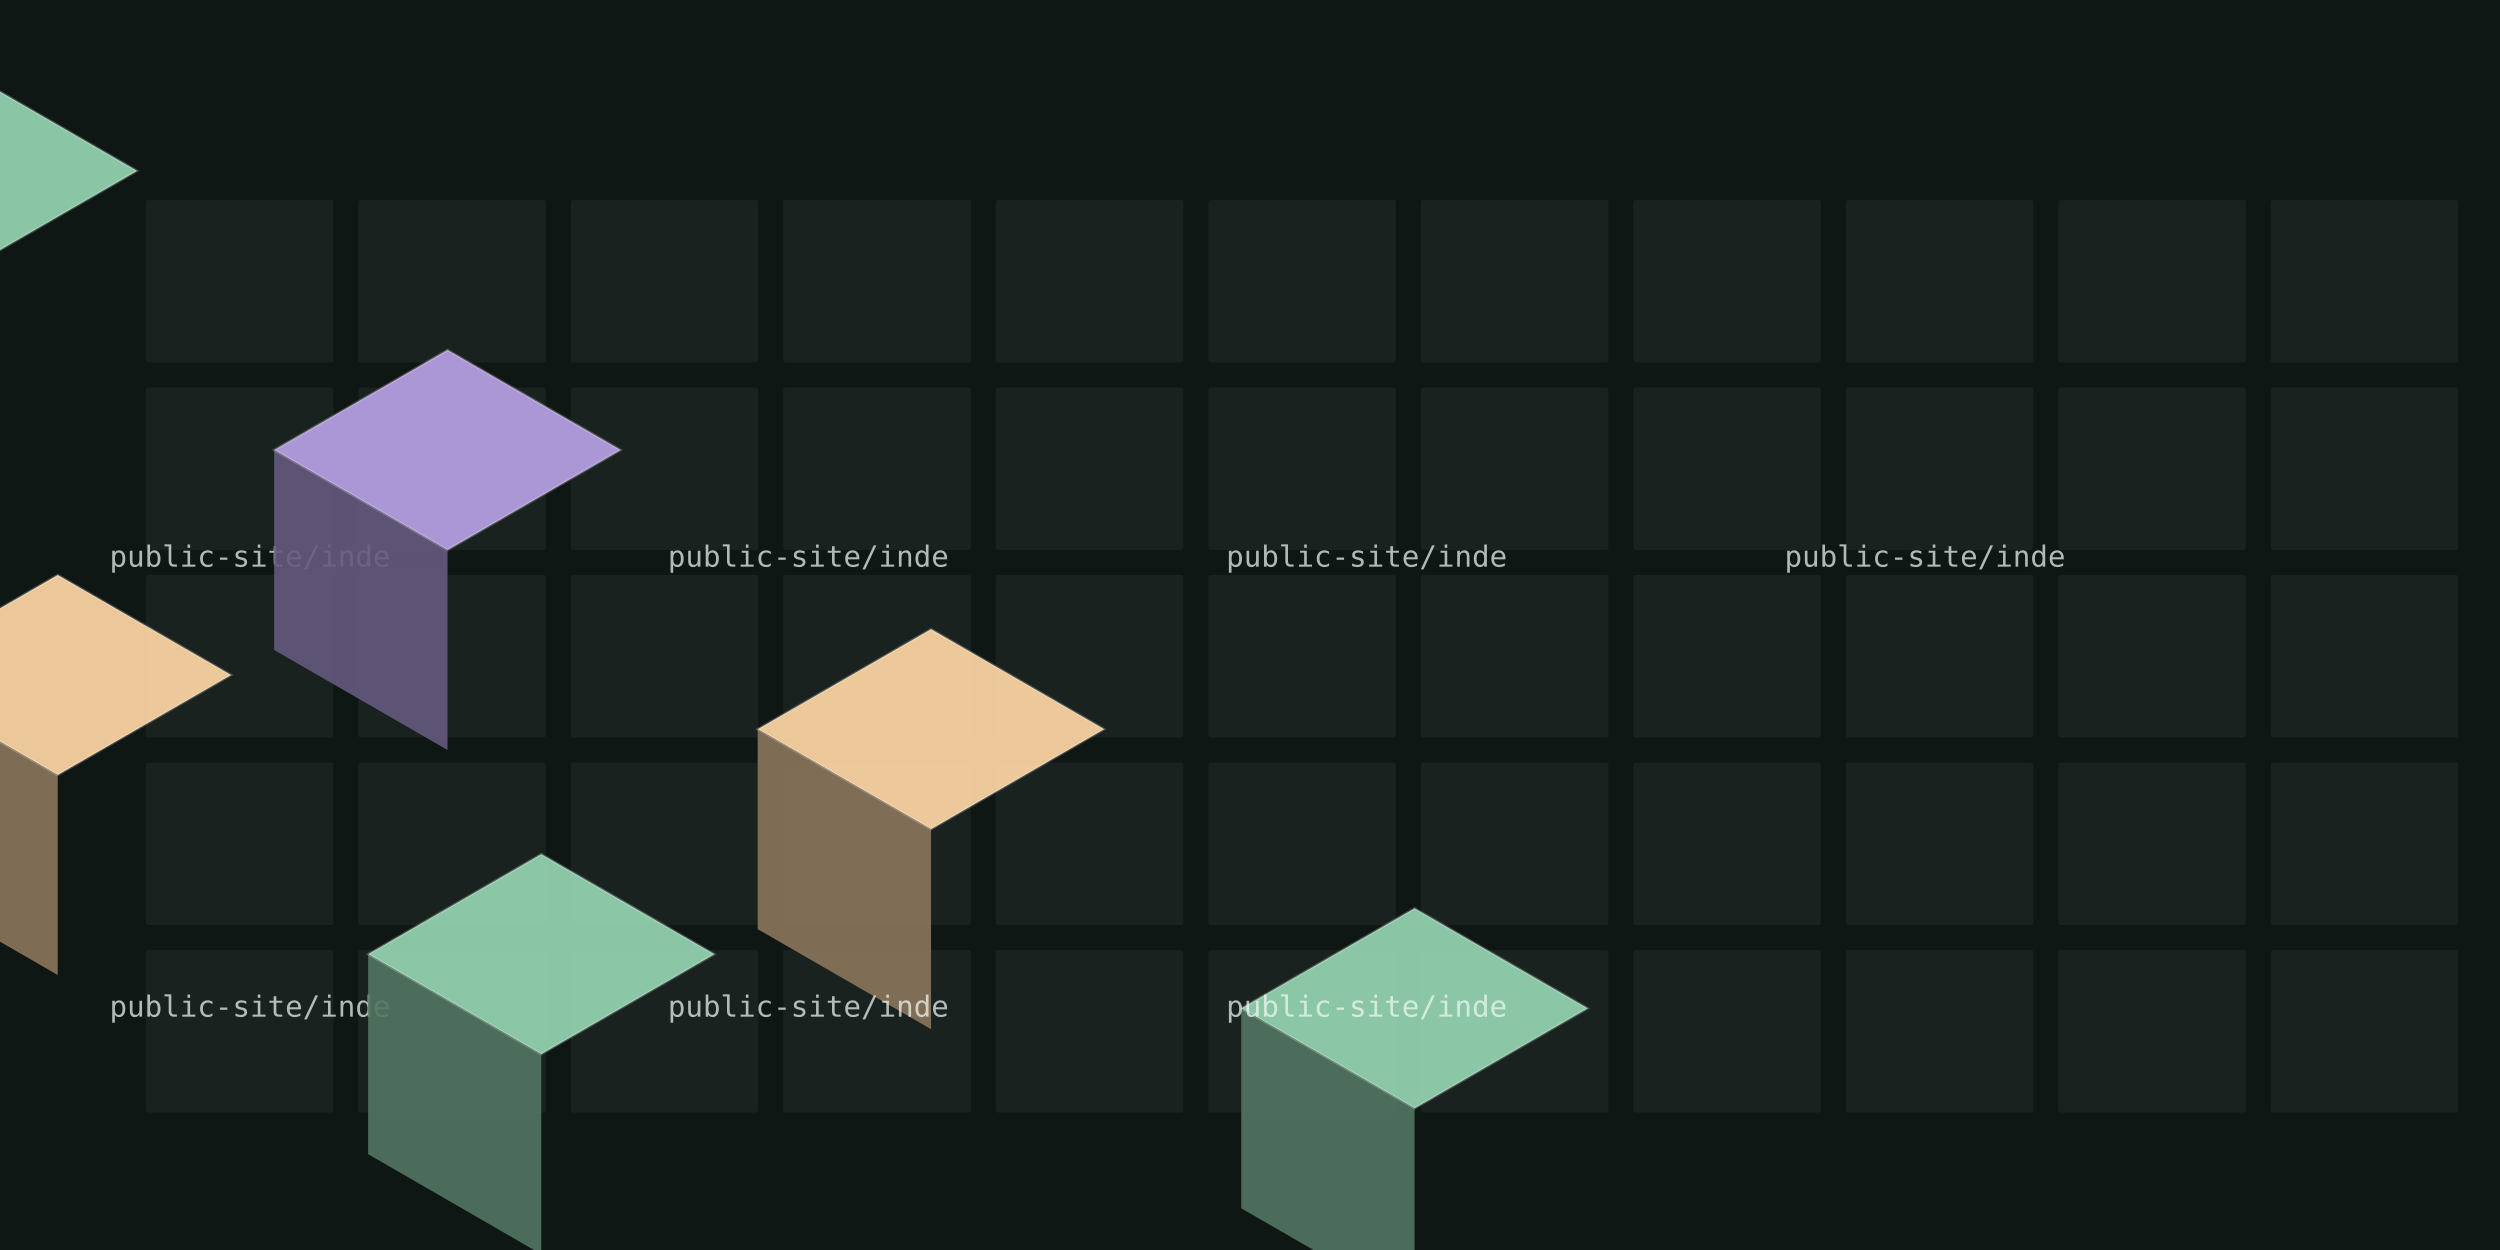
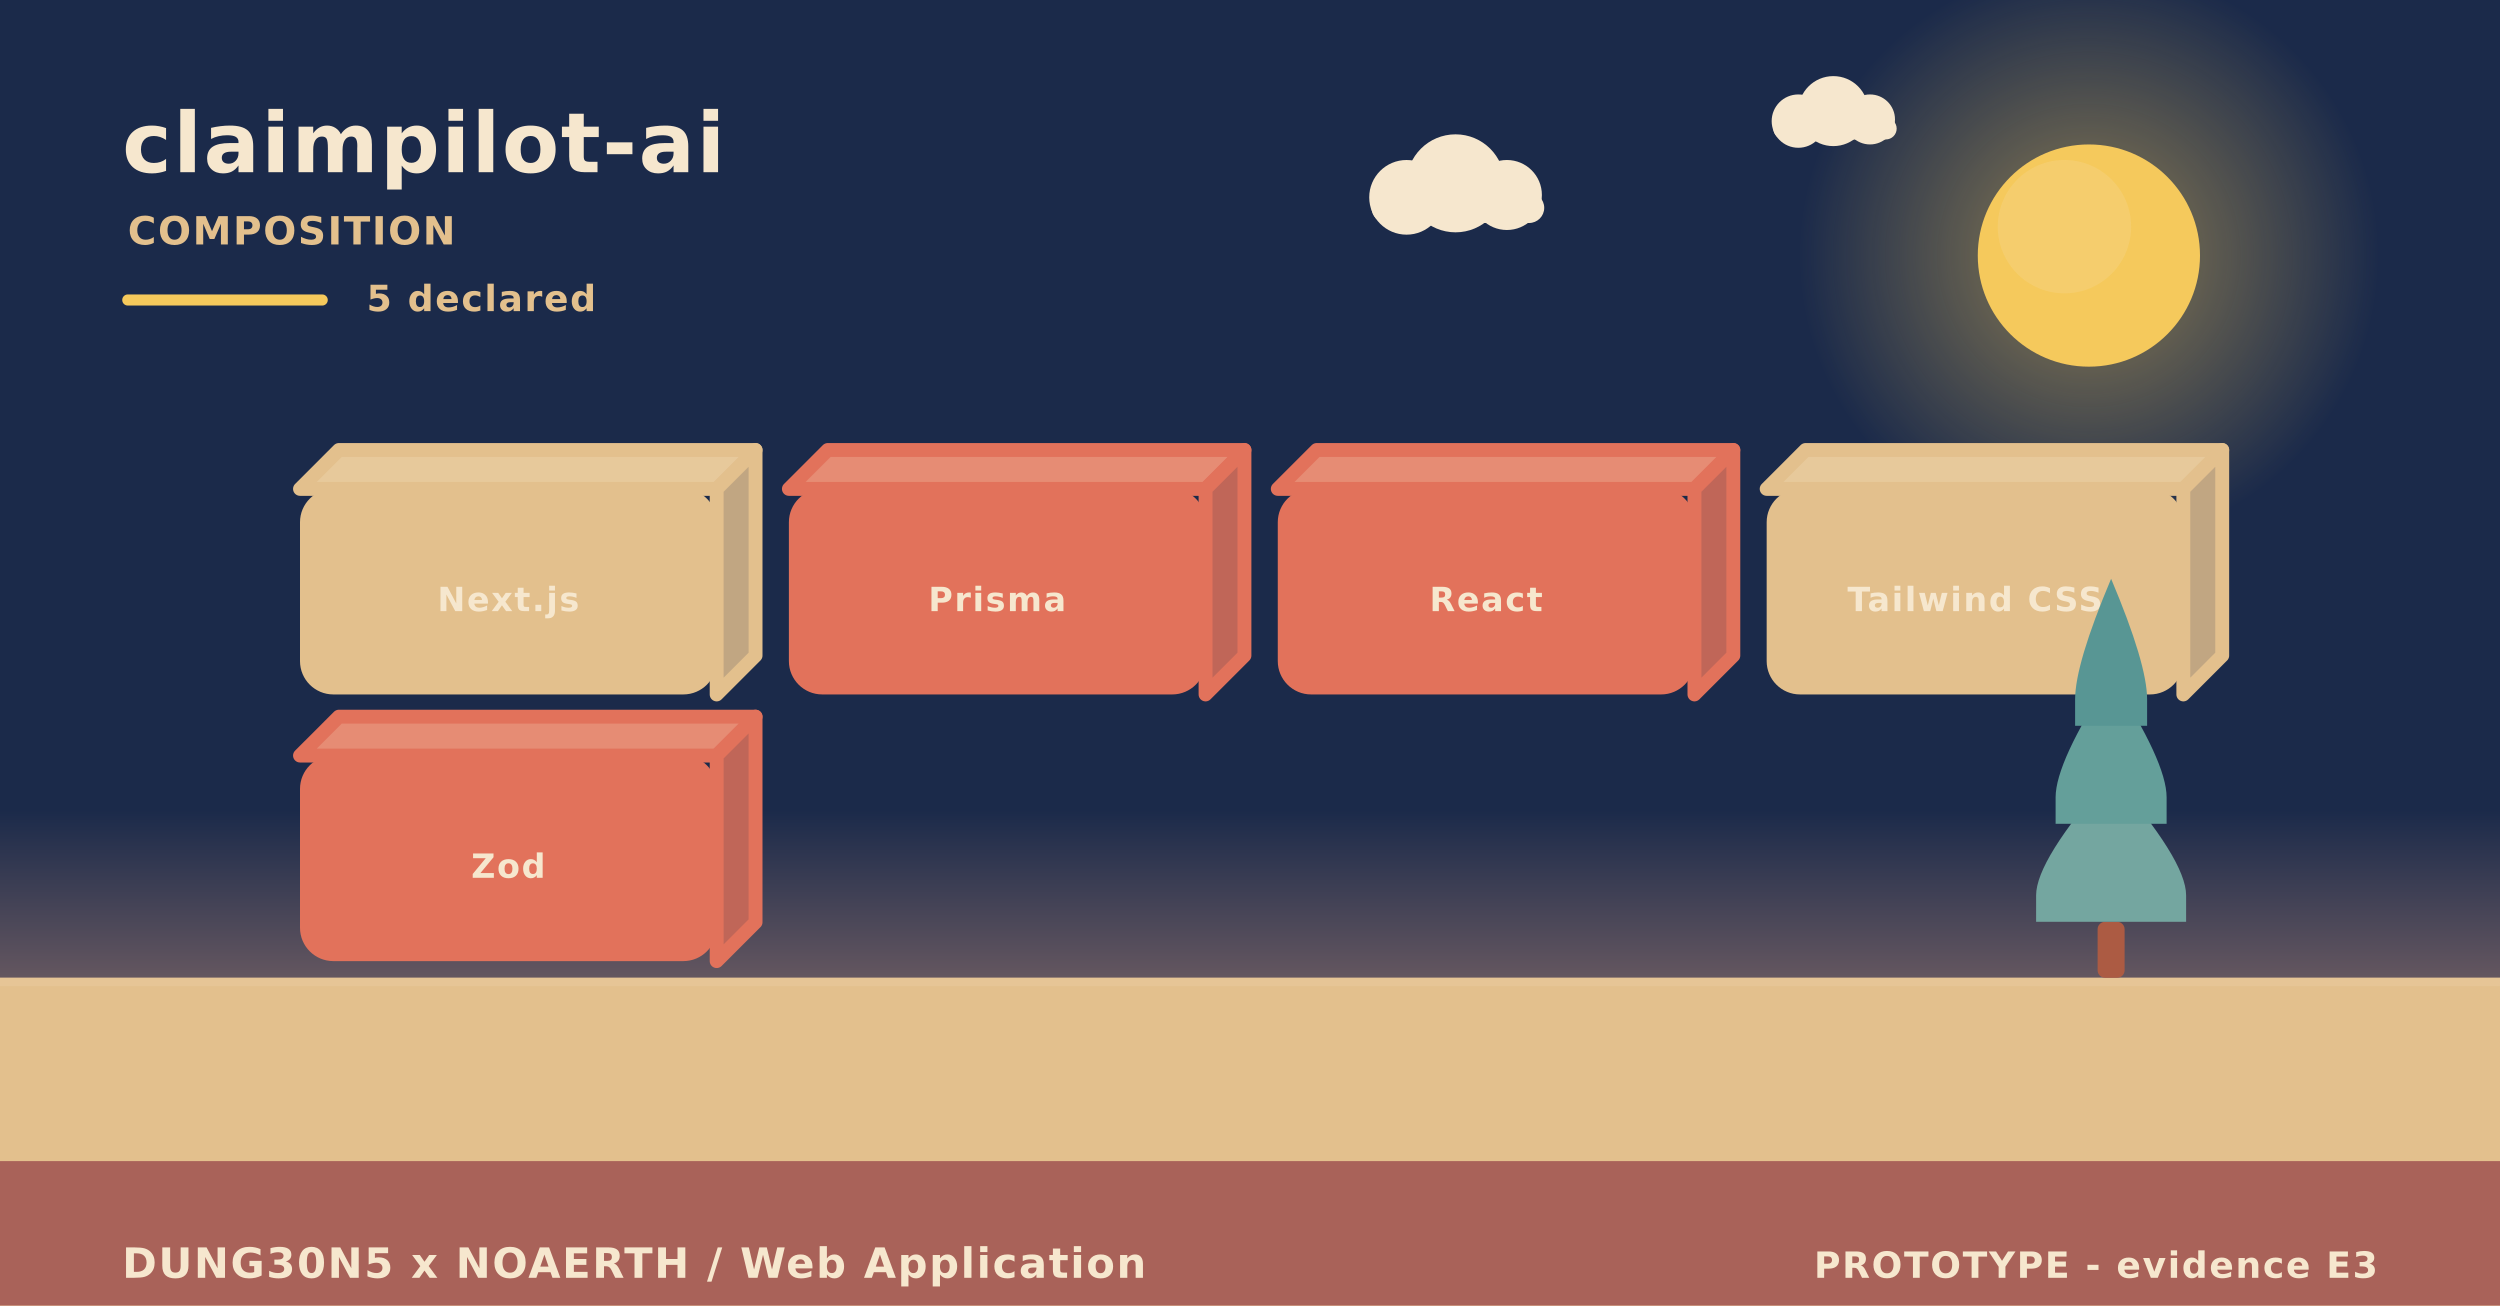
- <svg xmlns="http://www.w3.org/2000/svg" viewBox="0 0 1200 600" width="1200" height="600" role="img" aria-label="claimpilot-ai component map">
-   <rect width="1200" height="600" fill="#0f1714" />
-   <defs>
-     <linearGradient id="gc" x1="0" y1="0" x2="1" y2="1">
-       <stop offset="0%" stop-color="#95d5b2" />
-       <stop offset="100%" stop-color="#b8a1e6" />
-     </linearGradient>
-   </defs>
-   <rect x="70.00" y="96.00" width="90.00" height="78.00" rx="1.20" fill="#f0f8f4" opacity="0.05" />
-   <rect x="172.00" y="96.00" width="90.00" height="78.00" rx="1.20" fill="#f0f8f4" opacity="0.05" />
-   <rect x="274.00" y="96.00" width="90.00" height="78.00" rx="1.20" fill="#f0f8f4" opacity="0.05" />
-   <rect x="376.00" y="96.00" width="90.00" height="78.00" rx="1.20" fill="#f0f8f4" opacity="0.05" />
-   <rect x="478.00" y="96.00" width="90.00" height="78.00" rx="1.20" fill="#f0f8f4" opacity="0.05" />
-   <rect x="580.00" y="96.00" width="90.00" height="78.00" rx="1.20" fill="#f0f8f4" opacity="0.05" />
-   <rect x="682.00" y="96.00" width="90.00" height="78.00" rx="1.20" fill="#f0f8f4" opacity="0.05" />
-   <rect x="784.00" y="96.00" width="90.00" height="78.00" rx="1.20" fill="#f0f8f4" opacity="0.05" />
-   <rect x="886.00" y="96.00" width="90.00" height="78.00" rx="1.20" fill="#f0f8f4" opacity="0.05" />
-   <rect x="988.00" y="96.00" width="90.00" height="78.00" rx="1.20" fill="#f0f8f4" opacity="0.05" />
-   <rect x="1090.00" y="96.00" width="90.00" height="78.00" rx="1.20" fill="#f0f8f4" opacity="0.05" />
-   <rect x="70.00" y="186.00" width="90.00" height="78.00" rx="1.20" fill="#f0f8f4" opacity="0.05" />
-   <rect x="172.00" y="186.00" width="90.00" height="78.00" rx="1.20" fill="#f0f8f4" opacity="0.05" />
-   <rect x="274.00" y="186.00" width="90.00" height="78.00" rx="1.20" fill="#f0f8f4" opacity="0.05" />
-   <rect x="376.00" y="186.00" width="90.00" height="78.00" rx="1.20" fill="#f0f8f4" opacity="0.05" />
-   <rect x="478.00" y="186.00" width="90.00" height="78.00" rx="1.20" fill="#f0f8f4" opacity="0.05" />
-   <rect x="580.00" y="186.00" width="90.00" height="78.00" rx="1.20" fill="#f0f8f4" opacity="0.05" />
-   <rect x="682.00" y="186.00" width="90.00" height="78.00" rx="1.20" fill="#f0f8f4" opacity="0.05" />
-   <rect x="784.00" y="186.00" width="90.00" height="78.00" rx="1.20" fill="#f0f8f4" opacity="0.05" />
-   <rect x="886.00" y="186.00" width="90.00" height="78.00" rx="1.20" fill="#f0f8f4" opacity="0.05" />
-   <rect x="988.00" y="186.00" width="90.00" height="78.00" rx="1.20" fill="#f0f8f4" opacity="0.05" />
-   <rect x="1090.00" y="186.00" width="90.00" height="78.00" rx="1.20" fill="#f0f8f4" opacity="0.05" />
-   <rect x="70.00" y="276.00" width="90.00" height="78.00" rx="1.20" fill="#f0f8f4" opacity="0.05" />
-   <rect x="172.00" y="276.00" width="90.00" height="78.00" rx="1.20" fill="#f0f8f4" opacity="0.05" />
-   <rect x="274.00" y="276.00" width="90.00" height="78.00" rx="1.20" fill="#f0f8f4" opacity="0.05" />
-   <rect x="376.00" y="276.00" width="90.00" height="78.00" rx="1.20" fill="#f0f8f4" opacity="0.05" />
-   <rect x="478.00" y="276.00" width="90.00" height="78.00" rx="1.20" fill="#f0f8f4" opacity="0.05" />
-   <rect x="580.00" y="276.00" width="90.00" height="78.00" rx="1.20" fill="#f0f8f4" opacity="0.05" />
-   <rect x="682.00" y="276.00" width="90.00" height="78.00" rx="1.20" fill="#f0f8f4" opacity="0.05" />
-   <rect x="784.00" y="276.00" width="90.00" height="78.00" rx="1.20" fill="#f0f8f4" opacity="0.05" />
-   <rect x="886.00" y="276.00" width="90.00" height="78.00" rx="1.20" fill="#f0f8f4" opacity="0.05" />
-   <rect x="988.00" y="276.00" width="90.00" height="78.00" rx="1.20" fill="#f0f8f4" opacity="0.05" />
-   <rect x="1090.00" y="276.00" width="90.00" height="78.00" rx="1.20" fill="#f0f8f4" opacity="0.05" />
-   <rect x="70.00" y="366.00" width="90.00" height="78.00" rx="1.20" fill="#f0f8f4" opacity="0.05" />
-   <rect x="172.00" y="366.00" width="90.00" height="78.00" rx="1.20" fill="#f0f8f4" opacity="0.05" />
-   <rect x="274.00" y="366.00" width="90.00" height="78.00" rx="1.20" fill="#f0f8f4" opacity="0.05" />
-   <rect x="376.00" y="366.00" width="90.00" height="78.00" rx="1.20" fill="#f0f8f4" opacity="0.05" />
-   <rect x="478.00" y="366.00" width="90.00" height="78.00" rx="1.20" fill="#f0f8f4" opacity="0.05" />
-   <rect x="580.00" y="366.00" width="90.00" height="78.00" rx="1.20" fill="#f0f8f4" opacity="0.05" />
-   <rect x="682.00" y="366.00" width="90.00" height="78.00" rx="1.20" fill="#f0f8f4" opacity="0.05" />
-   <rect x="784.00" y="366.00" width="90.00" height="78.00" rx="1.20" fill="#f0f8f4" opacity="0.05" />
-   <rect x="886.00" y="366.00" width="90.00" height="78.00" rx="1.20" fill="#f0f8f4" opacity="0.05" />
-   <rect x="988.00" y="366.00" width="90.00" height="78.00" rx="1.20" fill="#f0f8f4" opacity="0.05" />
-   <rect x="1090.00" y="366.00" width="90.00" height="78.00" rx="1.20" fill="#f0f8f4" opacity="0.05" />
-   <rect x="70.00" y="456.00" width="90.00" height="78.00" rx="1.20" fill="#f0f8f4" opacity="0.05" />
-   <rect x="172.00" y="456.00" width="90.00" height="78.00" rx="1.20" fill="#f0f8f4" opacity="0.05" />
-   <rect x="274.00" y="456.00" width="90.00" height="78.00" rx="1.20" fill="#f0f8f4" opacity="0.05" />
-   <rect x="376.00" y="456.00" width="90.00" height="78.00" rx="1.20" fill="#f0f8f4" opacity="0.05" />
-   <rect x="478.00" y="456.00" width="90.00" height="78.00" rx="1.20" fill="#f0f8f4" opacity="0.05" />
-   <rect x="580.00" y="456.00" width="90.00" height="78.00" rx="1.20" fill="#f0f8f4" opacity="0.05" />
-   <rect x="682.00" y="456.00" width="90.00" height="78.00" rx="1.20" fill="#f0f8f4" opacity="0.05" />
-   <rect x="784.00" y="456.00" width="90.00" height="78.00" rx="1.20" fill="#f0f8f4" opacity="0.05" />
-   <rect x="886.00" y="456.00" width="90.00" height="78.00" rx="1.20" fill="#f0f8f4" opacity="0.05" />
-   <rect x="988.00" y="456.00" width="90.00" height="78.00" rx="1.20" fill="#f0f8f4" opacity="0.05" />
-   <rect x="1090.00" y="456.00" width="90.00" height="78.00" rx="1.20" fill="#f0f8f4" opacity="0.05" />
-   <g transform="rotate(0 120 140)">
-     <polygon points="-17.3,34.0 65.8,82.0 -17.3,130.0 -100.5,82.0" fill="#95d5b2" opacity="0.92" />
-     <polygon points="-100.5,82.0 -17.3,130.0 -17.3,226.0 -100.5,178.0" fill="#527562" opacity="0.9" />
-     <polygon points="-17.3,34.0 65.8,82.0 -17.3,130.0 -100.5,82.0" fill="none" stroke="rgba(255,255,255,0.220)" stroke-width="1.2" />
+ <svg xmlns="http://www.w3.org/2000/svg" width="900" height="470" viewBox="0 0 900 470" role="img" aria-label="claimpilot-ai - how it is composed">
+   <linearGradient id="skyc" x1="0" y1="0" x2="0" y2="1">
+     <stop offset="0" stop-color="#1b2a4a" />
+     <stop offset="0.62" stop-color="#1b2a4a" />
+     <stop offset="1" stop-color="#f3ad8a" />
+   </linearGradient>
+   <rect width="900" height="470" fill="url(#skyc)" />
+   <radialGradient id="sunc">
+     <stop offset="0.35" stop-color="#f5c95c" stop-opacity="0.34" />
+     <stop offset="1" stop-color="#f5c95c" stop-opacity="0" />
+   </radialGradient>
+   <circle cx="752" cy="92" r="104" fill="url(#sunc)" />
+   <circle cx="752" cy="92" r="40" fill="#f5c95c" />
+   <circle cx="743.2" cy="81.6" r="24" fill="#f5d27e" opacity="0.5" />
+   <g>
+     <circle cx="524" cy="66" r="17.64" fill="#f6e7ce" />
+     <circle cx="506.36" cy="71.04" r="13.44" fill="#f6e7ce" />
+     <circle cx="542.48" cy="70.2" r="12.6" fill="#f6e7ce" />
+     <rect x="493.76" y="69.36" width="62.16" height="10.92" rx="5.46" fill="#f6e7ce" />
  </g>
-   <text x="120" y="272" font-family="ui-monospace,Menlo,monospace" font-size="14" fill="rgba(240,248,244,0.720)" text-anchor="middle">public-site/inde</text>
-   <g transform="rotate(0 388 140)">
-     <polygon points="214.8,168.0 297.9,216.0 214.8,264.0 131.6,216.0" fill="#b8a1e6" opacity="0.92" />
-     <polygon points="131.6,216.0 214.8,264.0 214.8,360.0 131.6,312.0" fill="#65597e" opacity="0.9" />
-     <polygon points="214.8,168.0 297.9,216.0 214.8,264.0 131.6,216.0" fill="none" stroke="rgba(255,255,255,0.220)" stroke-width="1.2" />
+   <g>
+     <circle cx="660" cy="40" r="12.6" fill="#f6e7ce" />
+     <circle cx="647.4" cy="43.6" r="9.6" fill="#f6e7ce" />
+     <circle cx="673.2" cy="43" r="9" fill="#f6e7ce" />
+     <rect x="638.4" y="42.4" width="44.4" height="7.8" rx="3.9" fill="#f6e7ce" />
  </g>
-   <text x="388" y="272" font-family="ui-monospace,Menlo,monospace" font-size="14" fill="rgba(240,248,244,0.720)" text-anchor="middle">public-site/inde</text>
-   <g transform="rotate(0 656 140)">
-     <polygon points="446.9,302.0 530.0,350.0 446.9,398.0 363.7,350.0" fill="#ffd6a5" opacity="0.92" />
-     <polygon points="363.7,350.0 446.9,398.0 446.9,494.0 363.7,446.0" fill="#8c765b" opacity="0.9" />
-     <polygon points="446.9,302.0 530.0,350.0 446.9,398.0 363.7,350.0" fill="none" stroke="rgba(255,255,255,0.220)" stroke-width="1.2" />
-   </g>
-   <text x="656" y="272" font-family="ui-monospace,Menlo,monospace" font-size="14" fill="rgba(240,248,244,0.720)" text-anchor="middle">public-site/inde</text>
-   <g transform="rotate(0 924 140)">
-     <polygon points="679.0,436.0 762.1,484.0 679.0,532.0 595.8,484.0" fill="#95d5b2" opacity="0.92" />
-     <polygon points="595.8,484.0 679.0,532.0 679.0,628.0 595.8,580.0" fill="#527562" opacity="0.9" />
-     <polygon points="679.0,436.0 762.1,484.0 679.0,532.0 595.8,484.0" fill="none" stroke="rgba(255,255,255,0.220)" stroke-width="1.2" />
-   </g>
-   <text x="924" y="272" font-family="ui-monospace,Menlo,monospace" font-size="14" fill="rgba(240,248,244,0.720)" text-anchor="middle">public-site/inde</text>
-   <g transform="rotate(0 120 356)">
-     <polygon points="-204.4,142.0 -121.2,190.0 -204.4,238.0 -287.5,190.0" fill="#b8a1e6" opacity="0.92" />
-     <polygon points="-287.5,190.0 -204.4,238.0 -204.4,334.0 -287.5,286.0" fill="#65597e" opacity="0.9" />
-     <polygon points="-204.4,142.0 -121.2,190.0 -204.4,238.0 -287.5,190.0" fill="none" stroke="rgba(255,255,255,0.220)" stroke-width="1.2" />
-   </g>
-   <text x="120" y="488" font-family="ui-monospace,Menlo,monospace" font-size="14" fill="rgba(240,248,244,0.720)" text-anchor="middle">public-site/inde</text>
-   <g transform="rotate(0 388 356)">
-     <polygon points="27.7,276.0 110.9,324.0 27.7,372.0 -55.4,324.0" fill="#ffd6a5" opacity="0.92" />
-     <polygon points="-55.4,324.0 27.7,372.0 27.7,468.0 -55.4,420.0" fill="#8c765b" opacity="0.9" />
-     <polygon points="27.7,276.0 110.9,324.0 27.7,372.0 -55.4,324.0" fill="none" stroke="rgba(255,255,255,0.220)" stroke-width="1.2" />
-   </g>
-   <text x="388" y="488" font-family="ui-monospace,Menlo,monospace" font-size="14" fill="rgba(240,248,244,0.720)" text-anchor="middle">public-site/inde</text>
-   <g transform="rotate(0 656 356)">
-     <polygon points="259.8,410.0 342.9,458.0 259.8,506.0 176.7,458.0" fill="#95d5b2" opacity="0.92" />
-     <polygon points="176.7,458.0 259.8,506.0 259.8,602.0 176.7,554.0" fill="#527562" opacity="0.9" />
-     <polygon points="259.8,410.0 342.9,458.0 259.8,506.0 176.7,458.0" fill="none" stroke="rgba(255,255,255,0.220)" stroke-width="1.2" />
-   </g>
-   <text x="656" y="488" font-family="ui-monospace,Menlo,monospace" font-size="14" fill="rgba(240,248,244,0.720)" text-anchor="middle">public-site/inde</text>
+   <rect x="0" y="352" width="900" height="118" fill="#e3c08d" />
+   <rect x="0" y="352" width="900" height="3" fill="#e6c596" />
+   <text x="44" y="62" font-family="Verdana,DejaVu Sans,sans-serif" font-size="30" font-weight="700" letter-spacing="0.6" fill="#f6e7ce" text-anchor="start">claimpilot-ai</text>
+   <text x="46" y="88" font-family="Verdana,DejaVu Sans,sans-serif" font-size="14" font-weight="700" letter-spacing="0.6" fill="#e3c08d" text-anchor="start">COMPOSITION</text>
+   <rect x="44" y="106" width="74" height="4" rx="2" fill="#f5c95c" />
+   <text x="132" y="112" font-family="Verdana,DejaVu Sans,sans-serif" font-size="13" font-weight="700" letter-spacing="0.6" fill="#e3c08d" text-anchor="start">5 declared</text>
+   <path d="M108,176 L258,176 L272,162 L122,162 Z" fill="#e7c99b" stroke="#e3c08d" stroke-width="5" stroke-linejoin="round" />
+   <path d="M258,176 L272,162 L272,236 L258,250 Z" fill="#c1a682" stroke="#e3c08d" stroke-width="5" stroke-linejoin="round" />
+   <rect x="108" y="176" width="150" height="74" rx="12" fill="#e3c08d" />
+   <text x="183" y="220" font-family="Verdana,DejaVu Sans,sans-serif" font-size="12" font-weight="700" letter-spacing="0.6" fill="#f6e7ce" text-anchor="middle">Next.js</text>
+   <path d="M284,176 L434,176 L448,162 L298,162 Z" fill="#e68c74" stroke="#e2725b" stroke-width="5" stroke-linejoin="round" />
+   <path d="M434,176 L448,162 L448,236 L434,250 Z" fill="#c06658" stroke="#e2725b" stroke-width="5" stroke-linejoin="round" />
+   <rect x="284" y="176" width="150" height="74" rx="12" fill="#e2725b" />
+   <text x="359" y="220" font-family="Verdana,DejaVu Sans,sans-serif" font-size="12" font-weight="700" letter-spacing="0.6" fill="#f6e7ce" text-anchor="middle">Prisma</text>
+   <path d="M460,176 L610,176 L624,162 L474,162 Z" fill="#e68c74" stroke="#e2725b" stroke-width="5" stroke-linejoin="round" />
+   <path d="M610,176 L624,162 L624,236 L610,250 Z" fill="#c06658" stroke="#e2725b" stroke-width="5" stroke-linejoin="round" />
+   <rect x="460" y="176" width="150" height="74" rx="12" fill="#e2725b" />
+   <text x="535" y="220" font-family="Verdana,DejaVu Sans,sans-serif" font-size="12" font-weight="700" letter-spacing="0.6" fill="#f6e7ce" text-anchor="middle">React</text>
+   <path d="M636,176 L786,176 L800,162 L650,162 Z" fill="#e7c99b" stroke="#e3c08d" stroke-width="5" stroke-linejoin="round" />
+   <path d="M786,176 L800,162 L800,236 L786,250 Z" fill="#c1a682" stroke="#e3c08d" stroke-width="5" stroke-linejoin="round" />
+   <rect x="636" y="176" width="150" height="74" rx="12" fill="#e3c08d" />
+   <text x="711" y="220" font-family="Verdana,DejaVu Sans,sans-serif" font-size="12" font-weight="700" letter-spacing="0.6" fill="#f6e7ce" text-anchor="middle">Tailwind CSS</text>
+   <path d="M108,272 L258,272 L272,258 L122,258 Z" fill="#e68c74" stroke="#e2725b" stroke-width="5" stroke-linejoin="round" />
+   <path d="M258,272 L272,258 L272,332 L258,346 Z" fill="#c06658" stroke="#e2725b" stroke-width="5" stroke-linejoin="round" />
+   <rect x="108" y="272" width="150" height="74" rx="12" fill="#e2725b" />
+   <text x="183" y="316" font-family="Verdana,DejaVu Sans,sans-serif" font-size="12" font-weight="700" letter-spacing="0.6" fill="#f6e7ce" text-anchor="middle">Zod</text>
+   <rect x="755.14" y="331.84" width="9.72" height="20.16" rx="2.7" fill="#ac5b43" />
+   <path d="M760,278.92 Q733,309.61 733,322.31 Q733,331.84 733,331.84 L787,331.84 Q787,331.84 787,322.31 Q787,309.61 760,278.92 Z" fill="#74a6a0" />
+   <path d="M760,243.64 Q740.02,274.33 740.02,287.03 Q740.02,296.56 740.02,296.56 L779.98,296.56 Q779.98,296.56 779.98,287.03 Q779.98,274.33 760,243.64 Z" fill="#649f9a" />
+   <path d="M760,208.36 Q747.04,239.05 747.04,251.75 Q747.04,261.28 747.04,261.28 L772.96,261.28 Q772.96,261.28 772.96,251.75 Q772.96,239.05 760,208.36 Z" fill="#589694" />
+   <rect x="0" y="418" width="900" height="52" rx="0" fill="#a65c56" opacity="0.94" />
+   <text x="44" y="460" font-family="Verdana,DejaVu Sans,sans-serif" font-size="15" font-weight="700" letter-spacing="0.6" fill="#f6e7ce" text-anchor="start">DUNG30N5 x NOAERTH  /  Web Application</text>
+   <text x="856" y="460" font-family="Verdana,DejaVu Sans,sans-serif" font-size="13" font-weight="700" letter-spacing="0.6" fill="#f6e7ce" text-anchor="end">PROTOTYPE  -  evidence E3</text>
</svg>
